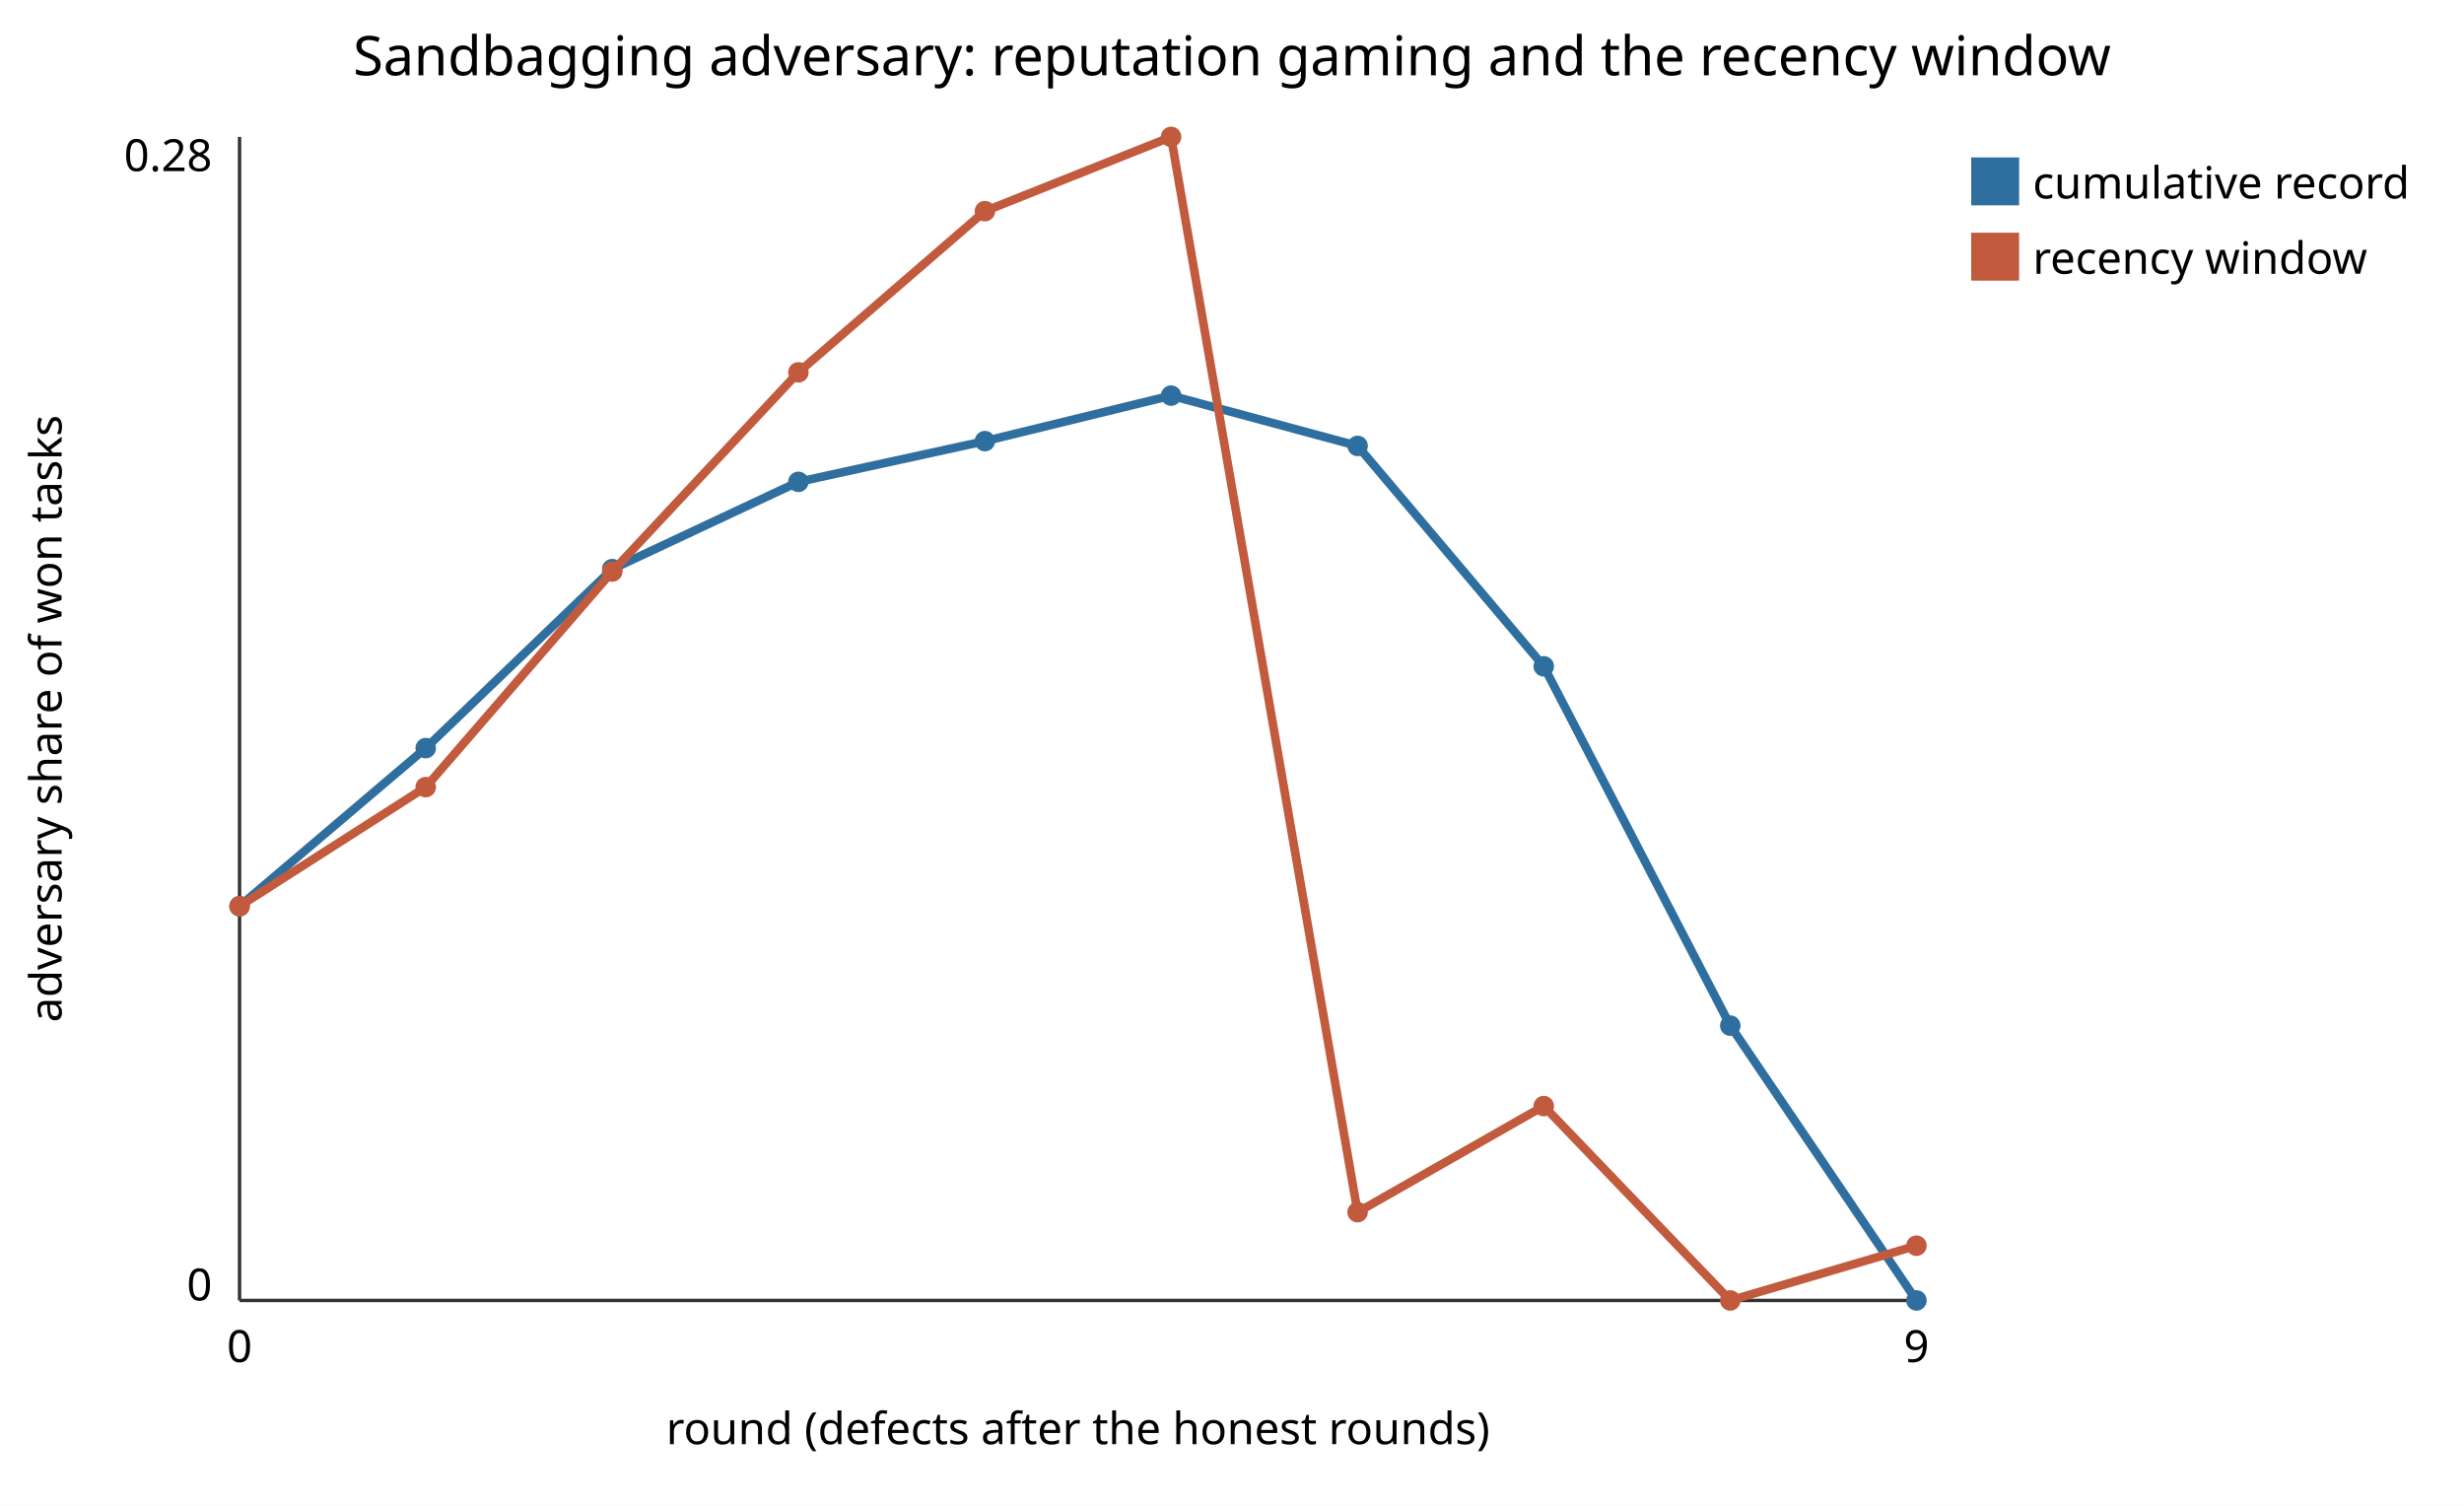
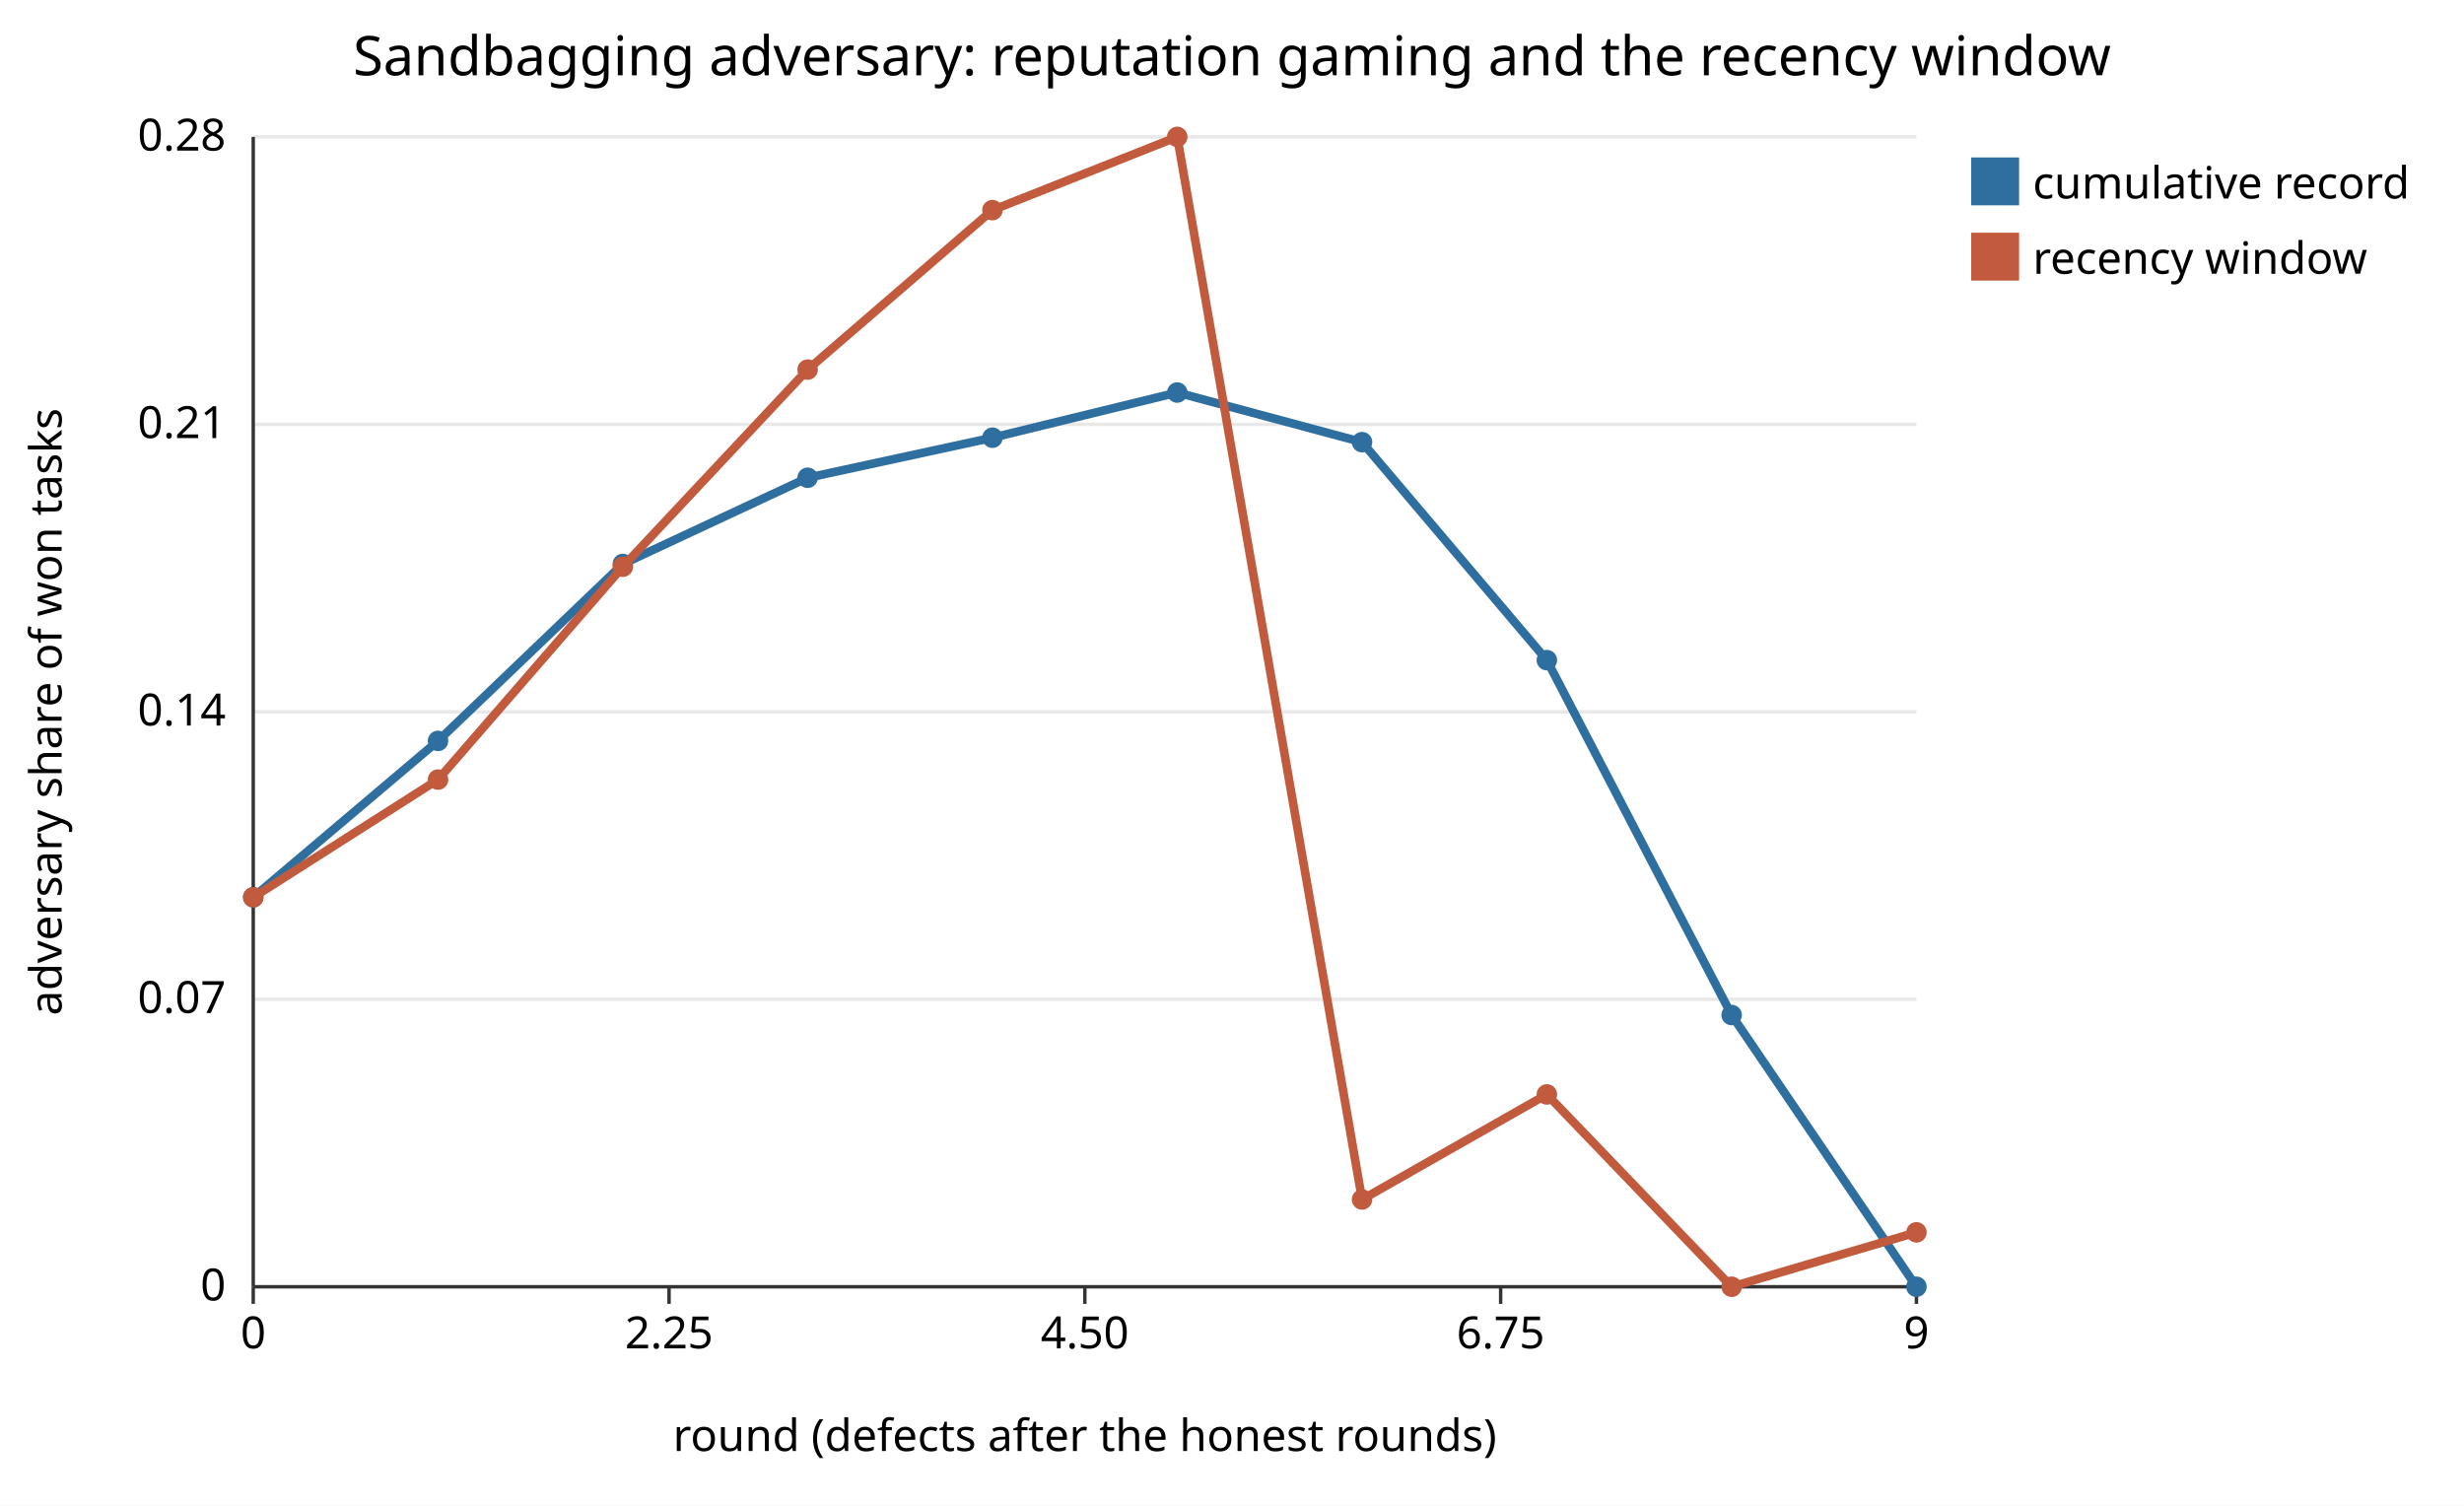
<svg xmlns="http://www.w3.org/2000/svg" width="720" height="440" viewBox="0 0 720 440" font-family="sans-serif" font-size="13">
  <rect width="720" height="440" fill="white" />
  <text x="360" y="22" text-anchor="middle" font-size="16">Sandbagging adversary: reputation gaming and the recency window</text>
-   <line x1="70" y1="380" x2="560" y2="380" stroke="#333" />
-   <line x1="70" y1="380" x2="70" y2="40" stroke="#333" />
-   <text x="315" y="422" text-anchor="middle">round (defects after the honest rounds)</text>
-   <text x="18" y="210" text-anchor="middle" transform="rotate(-90 18 210)">adversary share of won tasks</text>
-   <path d="M70.0 264.8 L124.4 218.6 L178.9 166.3 L233.3 140.8 L287.8 128.9 L342.2 115.6 L396.7 130.3 L451.1 194.7 L505.6 299.7 L560.0 380.0" fill="none" stroke="#2f6f9f" stroke-width="2.5" />
-   <circle cx="70.0" cy="264.8" r="3" fill="#2f6f9f" />
-   <circle cx="124.4" cy="218.6" r="3" fill="#2f6f9f" />
-   <circle cx="178.9" cy="166.3" r="3" fill="#2f6f9f" />
-   <circle cx="233.3" cy="140.8" r="3" fill="#2f6f9f" />
-   <circle cx="287.8" cy="128.9" r="3" fill="#2f6f9f" />
-   <circle cx="342.2" cy="115.6" r="3" fill="#2f6f9f" />
-   <circle cx="396.7" cy="130.3" r="3" fill="#2f6f9f" />
-   <circle cx="451.1" cy="194.7" r="3" fill="#2f6f9f" />
-   <circle cx="505.6" cy="299.7" r="3" fill="#2f6f9f" />
-   <circle cx="560.0" cy="380.0" r="3" fill="#2f6f9f" />
+   <line x1="74" y1="376.0" x2="560" y2="376.0" stroke="#e8e8e8" />
+   <text x="66" y="380.0" text-anchor="end">0</text>
+   <line x1="74" y1="292.0" x2="560" y2="292.0" stroke="#e8e8e8" />
+   <text x="66" y="296.0" text-anchor="end">0.07</text>
+   <line x1="74" y1="208.0" x2="560" y2="208.0" stroke="#e8e8e8" />
+   <text x="66" y="212.0" text-anchor="end">0.14</text>
+   <line x1="74" y1="124.0" x2="560" y2="124.0" stroke="#e8e8e8" />
+   <text x="66" y="128.0" text-anchor="end">0.21</text>
+   <line x1="74" y1="40.0" x2="560" y2="40.0" stroke="#e8e8e8" />
+   <text x="66" y="44.0" text-anchor="end">0.28</text>
+   <line x1="74.0" y1="376" x2="74.0" y2="381" stroke="#333" />
+   <text x="74.0" y="394" text-anchor="middle">0</text>
+   <line x1="195.5" y1="376" x2="195.5" y2="381" stroke="#333" />
+   <text x="195.5" y="394" text-anchor="middle">2.25</text>
+   <line x1="317.0" y1="376" x2="317.0" y2="381" stroke="#333" />
+   <text x="317.0" y="394" text-anchor="middle">4.50</text>
+   <line x1="438.5" y1="376" x2="438.5" y2="381" stroke="#333" />
+   <text x="438.5" y="394" text-anchor="middle">6.75</text>
+   <line x1="560.0" y1="376" x2="560.0" y2="381" stroke="#333" />
+   <text x="560.0" y="394" text-anchor="middle">9</text>
+   <line x1="74" y1="376" x2="560" y2="376" stroke="#333" />
+   <line x1="74" y1="376" x2="74" y2="40" stroke="#333" />
+   <text x="317" y="424" text-anchor="middle">round (defects after the honest rounds)</text>
+   <text x="18" y="208" text-anchor="middle" transform="rotate(-90 18 208)">adversary share of won tasks</text>
+   <path d="M74.0 262.2 L128.0 216.5 L182.0 164.8 L236.0 139.6 L290.0 127.9 L344.0 114.7 L398.0 129.2 L452.0 192.9 L506.0 296.6 L560.0 376.0" fill="none" stroke="#2f6f9f" stroke-width="2.5" />
+   <circle cx="74.0" cy="262.2" r="3" fill="#2f6f9f" />
+   <circle cx="128.0" cy="216.5" r="3" fill="#2f6f9f" />
+   <circle cx="182.0" cy="164.8" r="3" fill="#2f6f9f" />
+   <circle cx="236.0" cy="139.6" r="3" fill="#2f6f9f" />
+   <circle cx="290.0" cy="127.9" r="3" fill="#2f6f9f" />
+   <circle cx="344.0" cy="114.7" r="3" fill="#2f6f9f" />
+   <circle cx="398.0" cy="129.2" r="3" fill="#2f6f9f" />
+   <circle cx="452.0" cy="192.9" r="3" fill="#2f6f9f" />
+   <circle cx="506.0" cy="296.6" r="3" fill="#2f6f9f" />
+   <circle cx="560.0" cy="376.0" r="3" fill="#2f6f9f" />
  <rect x="576" y="46" width="14" height="14" fill="#2f6f9f" />
  <text x="594" y="58">cumulative record</text>
-   <path d="M70.0 264.8 L124.4 230.0 L178.9 167.0 L233.3 108.8 L287.8 61.7 L342.2 40.0 L396.7 354.2 L451.1 323.2 L505.6 380.0 L560.0 364.0" fill="none" stroke="#c25a3d" stroke-width="2.5" />
-   <circle cx="70.0" cy="264.8" r="3" fill="#c25a3d" />
-   <circle cx="124.4" cy="230.0" r="3" fill="#c25a3d" />
-   <circle cx="178.9" cy="167.0" r="3" fill="#c25a3d" />
-   <circle cx="233.3" cy="108.8" r="3" fill="#c25a3d" />
-   <circle cx="287.8" cy="61.7" r="3" fill="#c25a3d" />
-   <circle cx="342.2" cy="40.0" r="3" fill="#c25a3d" />
-   <circle cx="396.7" cy="354.2" r="3" fill="#c25a3d" />
-   <circle cx="451.1" cy="323.2" r="3" fill="#c25a3d" />
-   <circle cx="505.6" cy="380.0" r="3" fill="#c25a3d" />
-   <circle cx="560.0" cy="364.0" r="3" fill="#c25a3d" />
+   <path d="M74.0 262.2 L128.0 227.8 L182.0 165.6 L236.0 108.0 L290.0 61.4 L344.0 40.0 L398.0 350.5 L452.0 319.8 L506.0 376.0 L560.0 360.1" fill="none" stroke="#c25a3d" stroke-width="2.5" />
+   <circle cx="74.0" cy="262.2" r="3" fill="#c25a3d" />
+   <circle cx="128.0" cy="227.8" r="3" fill="#c25a3d" />
+   <circle cx="182.0" cy="165.6" r="3" fill="#c25a3d" />
+   <circle cx="236.0" cy="108.0" r="3" fill="#c25a3d" />
+   <circle cx="290.0" cy="61.4" r="3" fill="#c25a3d" />
+   <circle cx="344.0" cy="40.0" r="3" fill="#c25a3d" />
+   <circle cx="398.0" cy="350.5" r="3" fill="#c25a3d" />
+   <circle cx="452.0" cy="319.8" r="3" fill="#c25a3d" />
+   <circle cx="506.0" cy="376.0" r="3" fill="#c25a3d" />
+   <circle cx="560.0" cy="360.1" r="3" fill="#c25a3d" />
  <rect x="576" y="68" width="14" height="14" fill="#c25a3d" />
  <text x="594" y="80">recency window</text>
-   <text x="70" y="398" text-anchor="middle">0</text>
-   <text x="560" y="398" text-anchor="middle">9</text>
-   <text x="62" y="380" text-anchor="end">0</text>
-   <text x="62" y="50" text-anchor="end">0.28</text>
</svg>
